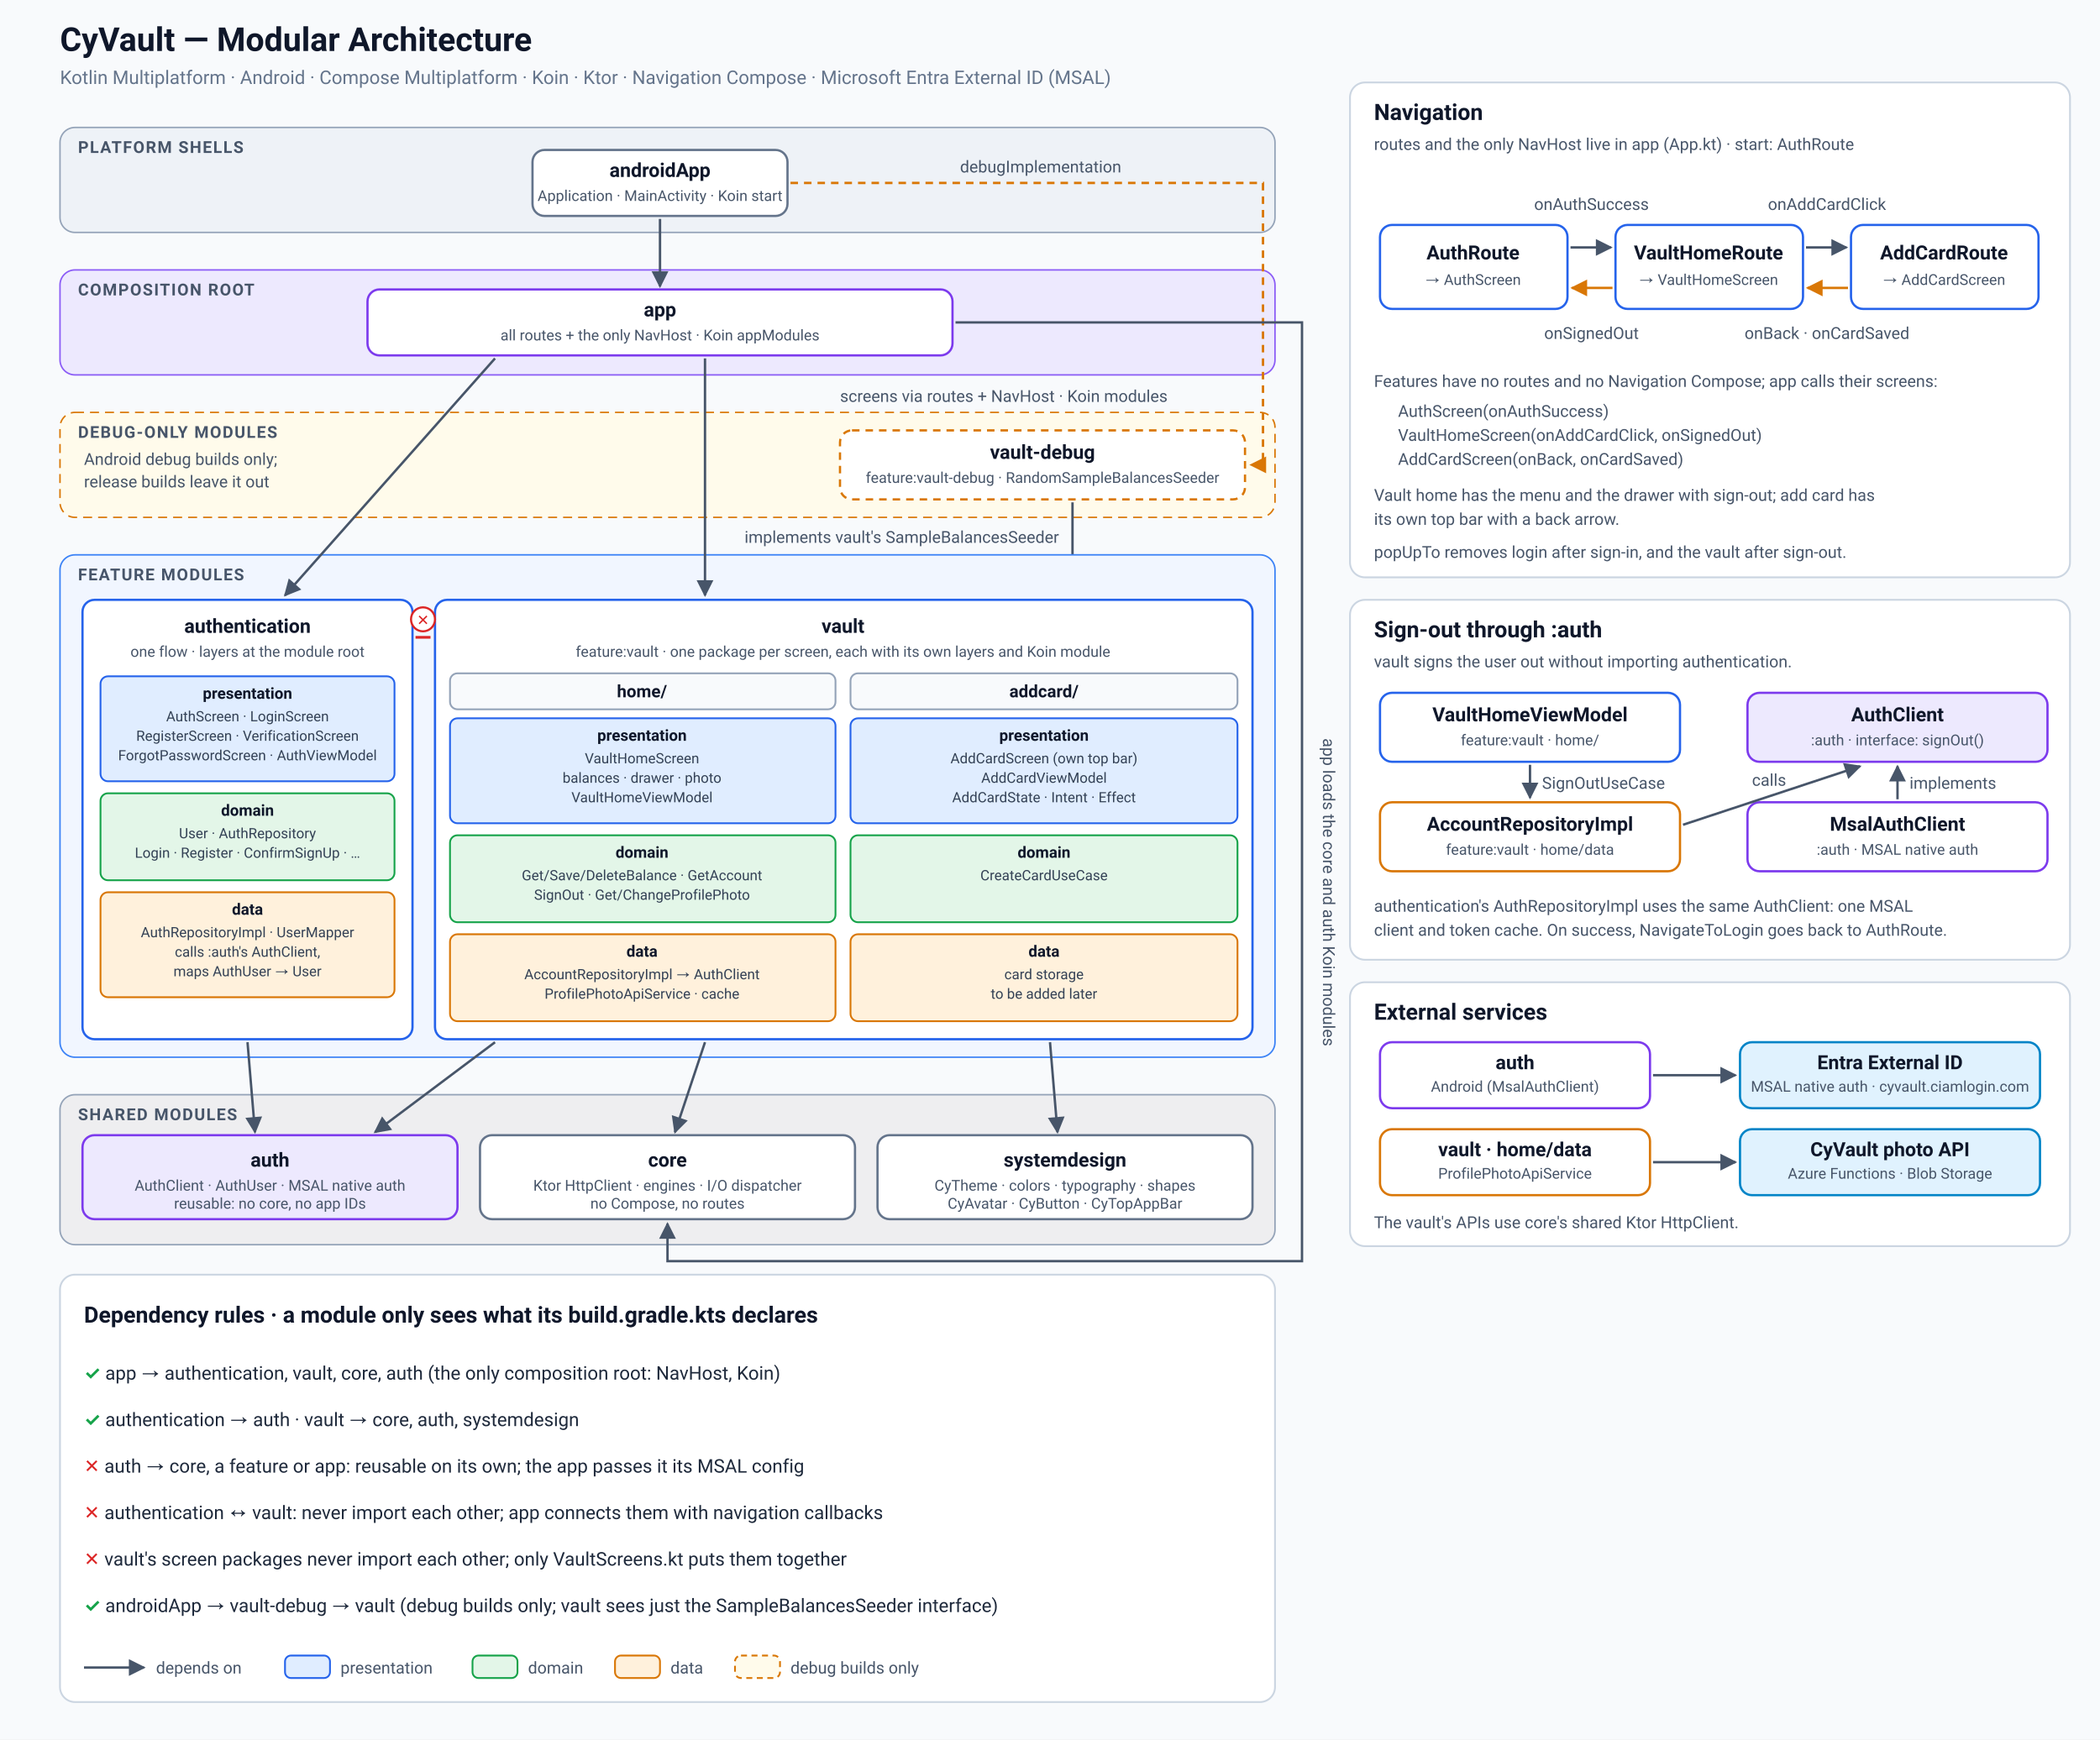
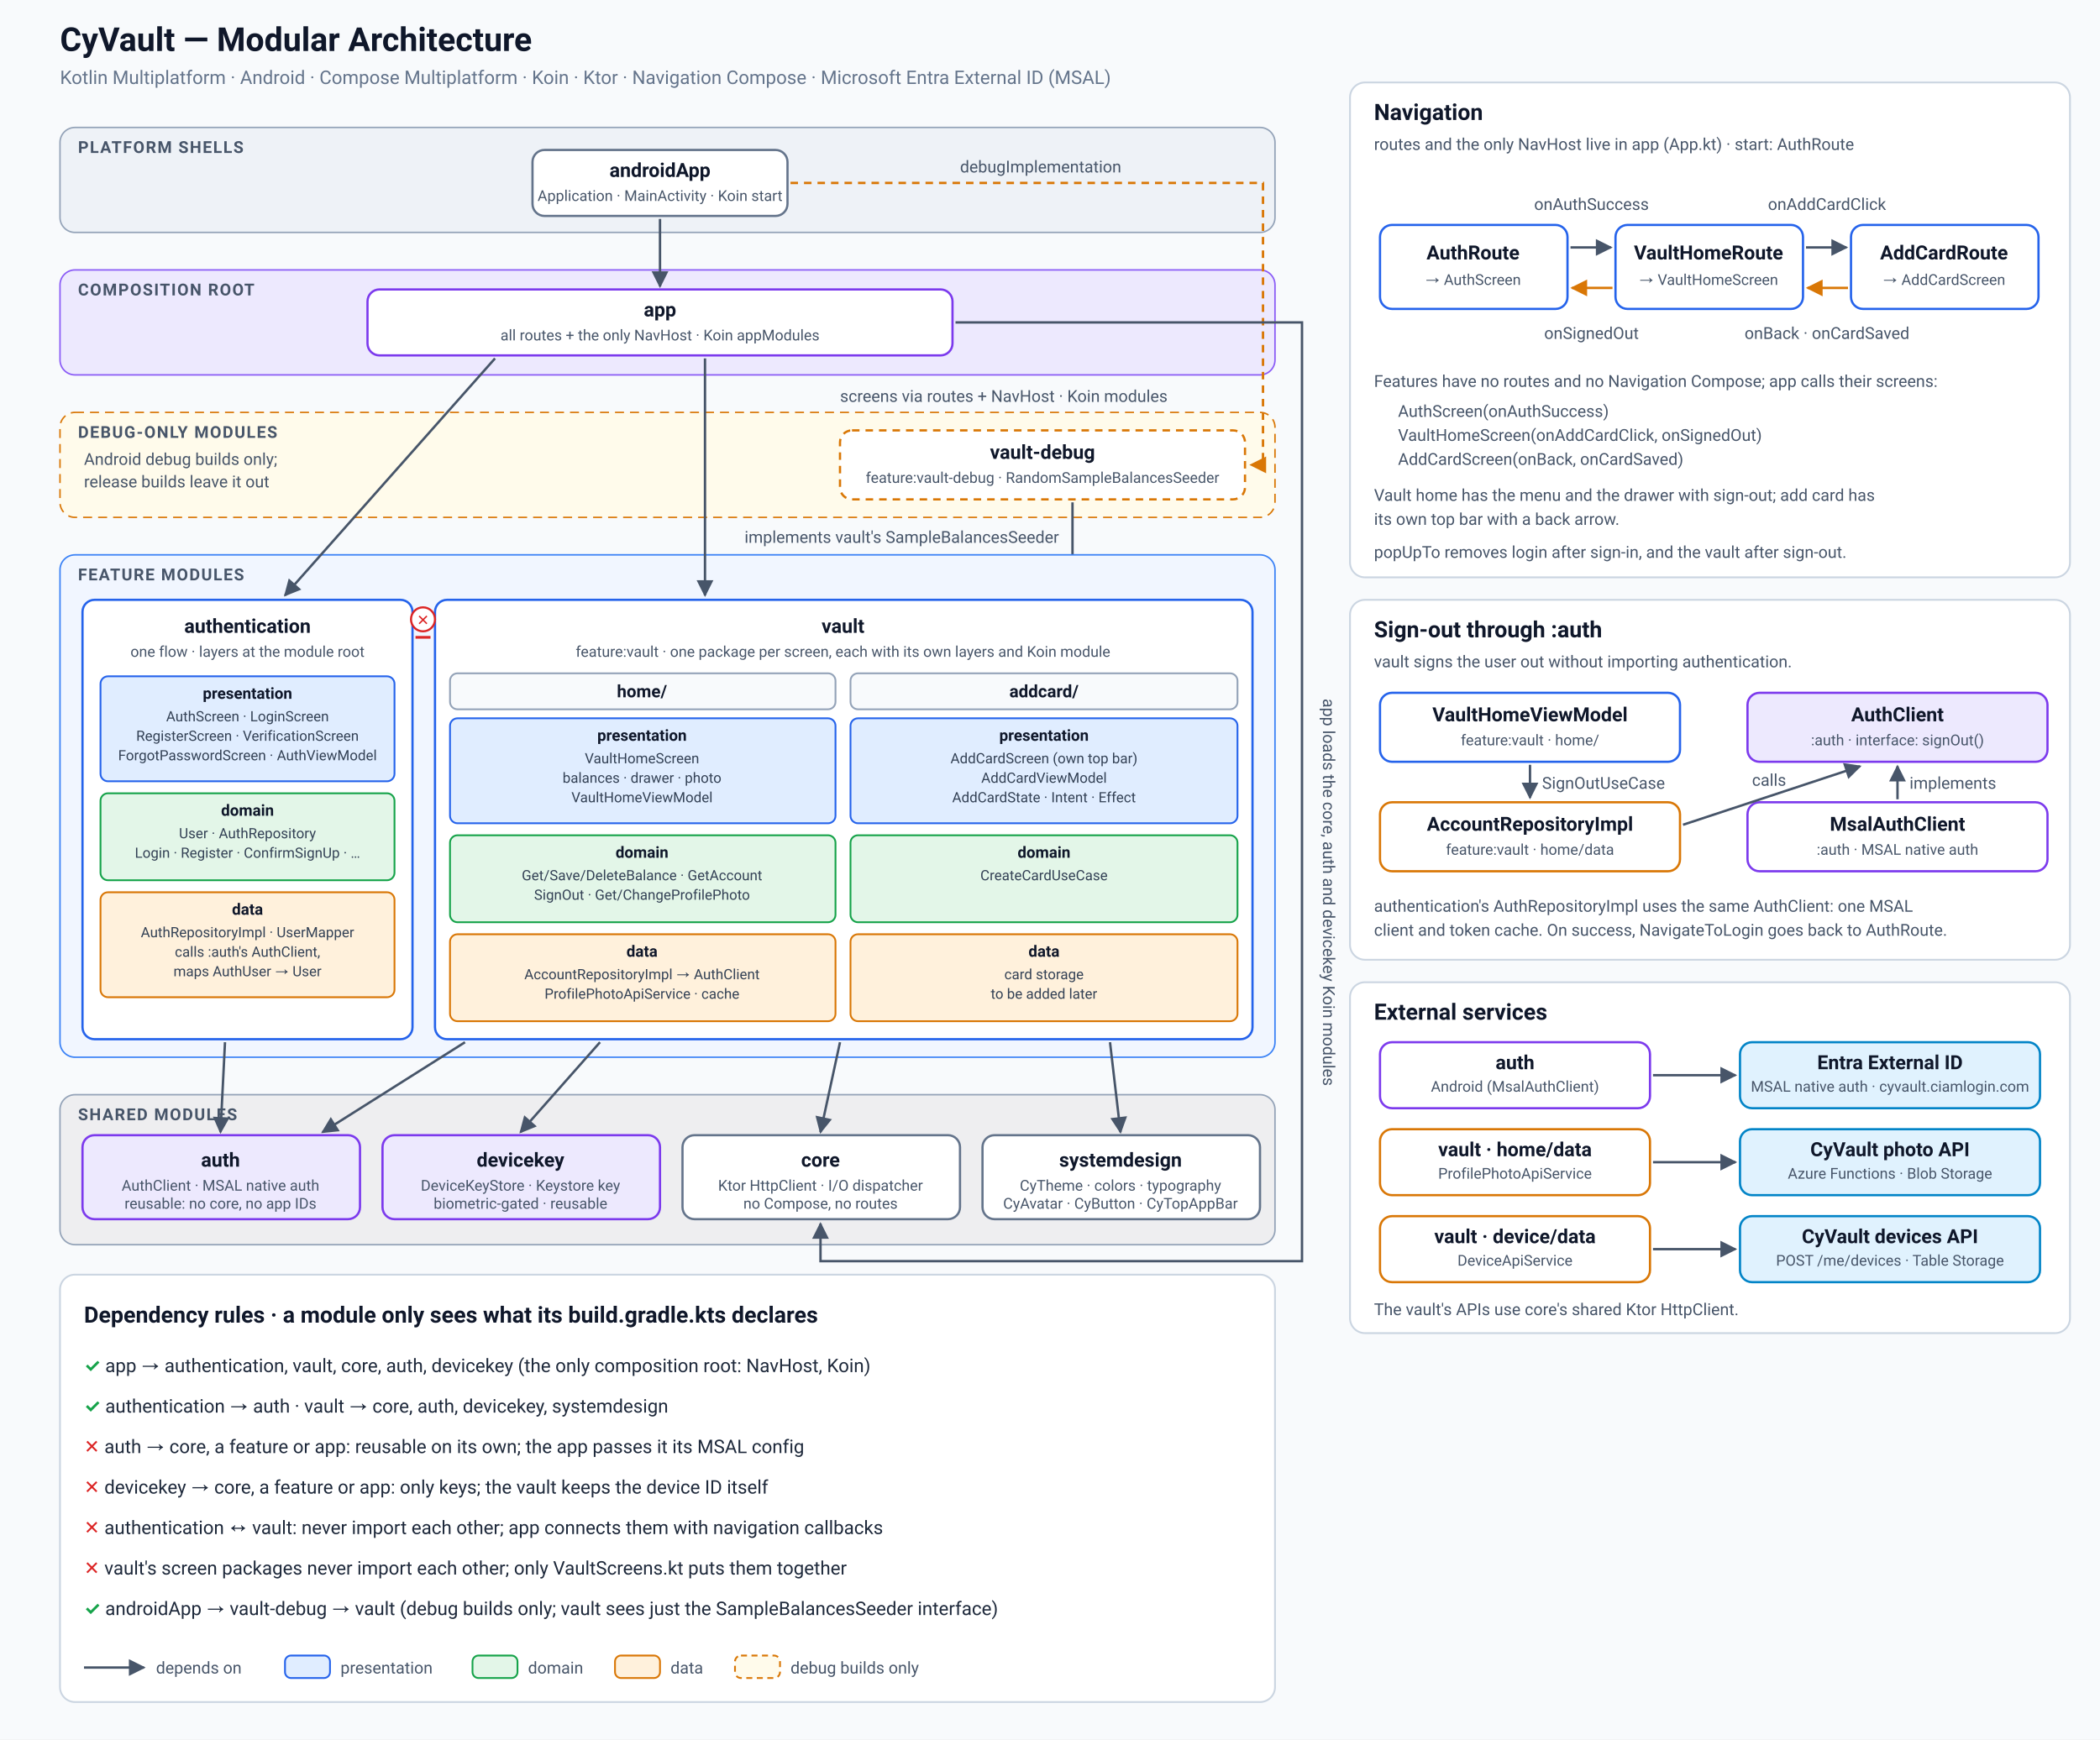
<svg xmlns="http://www.w3.org/2000/svg" viewBox="0 0 1400 1160" width="1400" height="1160" font-family="-apple-system, 'Segoe UI', Roboto, Helvetica, Arial, sans-serif">
  <defs>
    <marker id="arrow" viewBox="0 0 10 10" refX="9" refY="5" markerWidth="7" markerHeight="7" orient="auto-start-reverse">
      <path d="M0,0 L10,5 L0,10 z" fill="#475569" />
    </marker>
    <marker id="arrowOrange" viewBox="0 0 10 10" refX="9" refY="5" markerWidth="7" markerHeight="7" orient="auto-start-reverse">
      <path d="M0,0 L10,5 L0,10 z" fill="#D97706" />
    </marker>
    <marker id="arrowRed" viewBox="0 0 10 10" refX="9" refY="5" markerWidth="7" markerHeight="7" orient="auto-start-reverse">
      <path d="M0,0 L10,5 L0,10 z" fill="#DC2626" />
    </marker>
    <style>
      .t-title { font-size: 22px; font-weight: 700; fill: #0F172A; }
      .t-sub { font-size: 12.5px; fill: #64748B; }
      .t-panel { font-size: 15px; font-weight: 700; fill: #0F172A; }
      .t-band { font-size: 11px; font-weight: 700; letter-spacing: 0.8px; fill: #475569; }
      .t-box { font-size: 13px; font-weight: 700; fill: #0F172A; text-anchor: middle; }
      .t-boxsub { font-size: 10px; fill: #475569; text-anchor: middle; }
      .t-pkg { font-size: 11.5px; font-weight: 700; fill: #0F172A; text-anchor: middle; }
      .t-chip { font-size: 10.5px; font-weight: 700; fill: #0F172A; text-anchor: middle; }
      .t-chipsub { font-size: 9.5px; fill: #334155; text-anchor: middle; }
      .t-empty { font-size: 9.5px; font-style: italic; fill: #94A3B8; text-anchor: middle; }
      .t-small { font-size: 11px; fill: #475569; }
      .t-rule { font-size: 12.5px; fill: #1E293B; }
      .box { fill: #FFFFFF; stroke-width: 1.5; }
      .ui { fill: #E0EDFF; stroke: #2563EB; stroke-width: 1.2; }
      .dom { fill: #E3F6E8; stroke: #16A34A; stroke-width: 1.2; }
      .dat { fill: #FFF1DC; stroke: #D97706; stroke-width: 1.2; }
      .wire { fill: #F1F5F9; stroke: #64748B; stroke-width: 1.2; }
      .pkg { fill: #F8FAFC; stroke: #94A3B8; stroke-width: 1.2; }
      .dep { stroke: #475569; stroke-width: 1.6; fill: none; marker-end: url(#arrow); }
      .back { stroke: #D97706; stroke-width: 1.6; fill: none; marker-end: url(#arrowOrange); }
      .panel { fill: #FFFFFF; stroke: #CBD5E1; stroke-width: 1.2; }
    </style>
  </defs>
  <rect width="1400" height="1160" fill="#F8FAFC" />
  <text x="40" y="34" class="t-title">CyVault — Modular Architecture</text>
  <text x="40" y="56" class="t-sub">Kotlin Multiplatform · Android · Compose Multiplatform · Koin · Ktor · Navigation Compose · Microsoft Entra External ID (MSAL)</text>
  <rect x="40" y="85" width="810" height="70" rx="10" fill="#EEF2F7" stroke="#94A3B8" />
  <text x="52" y="102" class="t-band">PLATFORM SHELLS</text>
  <rect x="355" y="100" width="170" height="44" rx="8" class="box" stroke="#64748B" />
  <text x="440" y="118" class="t-box">androidApp</text>
  <text x="440" y="134" class="t-boxsub">Application · MainActivity · Koin start</text>
  <rect x="40" y="180" width="810" height="70" rx="10" fill="#EDE9FE" stroke="#8B5CF6" />
  <text x="52" y="197" class="t-band">COMPOSITION ROOT</text>
  <rect x="245" y="193" width="390" height="44" rx="8" class="box" stroke="#7C3AED" />
  <text x="440" y="211" class="t-box">app</text>
  <text x="440" y="227" class="t-boxsub">all routes + the only NavHost · Koin appModules</text>
  <path d="M440 146 L440 191" class="dep" />
  <rect x="40" y="275" width="810" height="70" rx="10" fill="#FFFBEB" stroke="#D97706" stroke-dasharray="6 4" />
  <text x="52" y="292" class="t-band">DEBUG-ONLY MODULES</text>
  <text x="56" y="310" class="t-small">Android debug builds only;</text>
  <text x="56" y="325" class="t-small">release builds leave it out</text>
  <rect x="560" y="287" width="270" height="46" rx="8" class="box" stroke="#D97706" stroke-dasharray="5 4" />
  <text x="695" y="306" class="t-box">vault-debug</text>
  <text x="695" y="322" class="t-boxsub">feature:vault-debug · RandomSampleBalancesSeeder</text>
  <path d="M527 122 H842 V310 H834" stroke="#D97706" stroke-width="1.6" stroke-dasharray="5 4" fill="none" marker-end="url(#arrowOrange)" />
  <text x="640" y="115" class="t-small" fill="#B45309">debugImplementation</text>
  <path d="M715 335 L715 397" class="dep" />
  <text x="706" y="362" class="t-small" text-anchor="end">implements vault's SampleBalancesSeeder</text>
  <rect x="40" y="370" width="810" height="335" rx="10" fill="#F1F6FF" stroke="#3B82F6" />
  <text x="52" y="387" class="t-band">FEATURE MODULES</text>
  <rect x="55" y="400" width="220" height="293" rx="8" class="box" stroke="#2563EB" />
  <text x="165" y="422" class="t-box">authentication</text>
  <text x="165" y="438" class="t-boxsub">one flow · layers at the module root</text>
  <rect x="67" y="451" width="196" height="70" rx="5" class="ui" />
  <text x="165" y="466" class="t-chip">presentation</text>
  <text x="165" y="481" class="t-chipsub">AuthScreen · LoginScreen</text>
  <text x="165" y="494" class="t-chipsub">RegisterScreen · VerificationScreen</text>
  <text x="165" y="507" class="t-chipsub">ForgotPasswordScreen · AuthViewModel</text>
  <rect x="67" y="529" width="196" height="58" rx="5" class="dom" />
  <text x="165" y="544" class="t-chip">domain</text>
  <text x="165" y="559" class="t-chipsub">User · AuthRepository</text>
  <text x="165" y="572" class="t-chipsub">Login · Register · ConfirmSignUp · …</text>
  <rect x="67" y="595" width="196" height="70" rx="5" class="dat" />
  <text x="165" y="610" class="t-chip">data</text>
  <text x="165" y="625" class="t-chipsub">AuthRepositoryImpl · UserMapper</text>
  <text x="165" y="638" class="t-chipsub">calls :auth's AuthClient,</text>
  <text x="165" y="651" class="t-chipsub">maps AuthUser → User</text>
  <rect x="290" y="400" width="545" height="293" rx="8" class="box" stroke="#2563EB" />
  <text x="562" y="422" class="t-box">vault</text>
  <text x="562" y="438" class="t-boxsub">feature:vault · one package per screen, each with its own layers and Koin module</text>
  <rect x="300" y="449" width="257" height="24" rx="5" class="pkg" />
  <text x="428" y="465" class="t-pkg">home/</text>
  <rect x="567" y="449" width="258" height="24" rx="5" class="pkg" />
  <text x="696" y="465" class="t-pkg">addcard/</text>
  <rect x="300" y="479" width="257" height="70" rx="5" class="ui" />
  <text x="428" y="494" class="t-chip">presentation</text>
  <text x="428" y="509" class="t-chipsub">VaultHomeScreen</text>
  <text x="428" y="522" class="t-chipsub">balances · drawer · photo</text>
  <text x="428" y="535" class="t-chipsub">VaultHomeViewModel</text>
  <rect x="300" y="557" width="257" height="58" rx="5" class="dom" />
  <text x="428" y="572" class="t-chip">domain</text>
  <text x="428" y="587" class="t-chipsub">Get/Save/DeleteBalance · GetAccount</text>
  <text x="428" y="600" class="t-chipsub">SignOut · Get/ChangeProfilePhoto</text>
  <rect x="300" y="623" width="257" height="58" rx="5" class="dat" />
  <text x="428" y="638" class="t-chip">data</text>
  <text x="428" y="653" class="t-chipsub">AccountRepositoryImpl → AuthClient</text>
  <text x="428" y="666" class="t-chipsub">ProfilePhotoApiService · cache</text>
  <rect x="567" y="479" width="258" height="70" rx="5" class="ui" />
  <text x="696" y="494" class="t-chip">presentation</text>
  <text x="696" y="509" class="t-chipsub">AddCardScreen (own top bar)</text>
  <text x="696" y="522" class="t-chipsub">AddCardViewModel</text>
  <text x="696" y="535" class="t-chipsub">AddCardState · Intent · Effect</text>
  <rect x="567" y="557" width="258" height="58" rx="5" class="dom" />
  <text x="696" y="572" class="t-chip">domain</text>
  <text x="696" y="587" class="t-chipsub">CreateCardUseCase</text>
  <rect x="567" y="623" width="258" height="58" rx="5" class="dat" />
  <text x="696" y="638" class="t-chip">data</text>
  <text x="696" y="653" class="t-chipsub">card storage</text>
  <text x="696" y="666" class="t-chipsub">to be added later</text>
  <path d="M330 239 L190 397" class="dep" />
  <path d="M470 239 L470 397" class="dep" />
  <text x="560" y="268" class="t-small">screens via routes + NavHost · Koin modules</text>
  <path d="M277 425 L287 425" stroke="#DC2626" stroke-width="1.8" fill="none" />
  <circle cx="282" cy="413" r="8" fill="#FFFFFF" stroke="#DC2626" stroke-width="1.4" />
  <text x="282" y="417" font-size="10" font-weight="700" fill="#DC2626" text-anchor="middle">✕</text>
  <rect x="40" y="730" width="810" height="100" rx="10" fill="#EEEEF0" stroke="#94A3B8" />
  <text x="52" y="747" class="t-band">SHARED MODULES</text>
-   <rect x="55" y="757" width="250" height="56" rx="8" fill="#EDE9FE" stroke="#7C3AED" stroke-width="1.5" />
-   <text x="180" y="778" class="t-box">auth</text>
-   <text x="180" y="794" class="t-boxsub">AuthClient · AuthUser · MSAL native auth</text>
-   <text x="180" y="806" class="t-boxsub">reusable: no core, no app IDs</text>
-   <rect x="320" y="757" width="250" height="56" rx="8" class="box" stroke="#64748B" />
-   <text x="445" y="778" class="t-box">core</text>
-   <text x="445" y="794" class="t-boxsub">Ktor HttpClient · engines · I/O dispatcher</text>
-   <text x="445" y="806" class="t-boxsub">no Compose, no routes</text>
-   <rect x="585" y="757" width="250" height="56" rx="8" class="box" stroke="#64748B" />
-   <text x="710" y="778" class="t-box">systemdesign</text>
-   <text x="710" y="794" class="t-boxsub">CyTheme · colors · typography · shapes</text>
-   <text x="710" y="806" class="t-boxsub">CyAvatar · CyButton · CyTopAppBar</text>
-   <path d="M165 695 L170 755" class="dep" />
-   <path d="M330 695 L250 755" class="dep" />
-   <path d="M470 695 L450 755" class="dep" />
-   <path d="M700 695 L705 755" class="dep" />
-   <path d="M637 215 H868 V841 H445 V816" class="dep" />
-   <text x="882" y="595" class="t-small" transform="rotate(90 882 595)" text-anchor="middle">app loads the core and auth Koin modules</text>
+   <rect x="55" y="757" width="185" height="56" rx="8" fill="#EDE9FE" stroke="#7C3AED" stroke-width="1.5" />
+   <text x="147" y="778" class="t-box">auth</text>
+   <text x="147" y="794" class="t-boxsub">AuthClient · MSAL native auth</text>
+   <text x="147" y="806" class="t-boxsub">reusable: no core, no app IDs</text>
+   <rect x="255" y="757" width="185" height="56" rx="8" fill="#EDE9FE" stroke="#7C3AED" stroke-width="1.5" />
+   <text x="347" y="778" class="t-box">devicekey</text>
+   <text x="347" y="794" class="t-boxsub">DeviceKeyStore · Keystore key</text>
+   <text x="347" y="806" class="t-boxsub">biometric-gated · reusable</text>
+   <rect x="455" y="757" width="185" height="56" rx="8" class="box" stroke="#64748B" />
+   <text x="547" y="778" class="t-box">core</text>
+   <text x="547" y="794" class="t-boxsub">Ktor HttpClient · I/O dispatcher</text>
+   <text x="547" y="806" class="t-boxsub">no Compose, no routes</text>
+   <rect x="655" y="757" width="185" height="56" rx="8" class="box" stroke="#64748B" />
+   <text x="747" y="778" class="t-box">systemdesign</text>
+   <text x="747" y="794" class="t-boxsub">CyTheme · colors · typography</text>
+   <text x="747" y="806" class="t-boxsub">CyAvatar · CyButton · CyTopAppBar</text>
+   <path d="M150 695 L147 755" class="dep" />
+   <path d="M310 695 L215 755" class="dep" />
+   <path d="M400 695 L347 755" class="dep" />
+   <path d="M560 695 L547 755" class="dep" />
+   <path d="M740 695 L747 755" class="dep" />
+   <path d="M637 215 H868 V841 H547 V816" class="dep" />
+   <text x="882" y="595" class="t-small" transform="rotate(90 882 595)" text-anchor="middle">app loads the core, auth and devicekey Koin modules</text>
  <rect x="40" y="850" width="810" height="285" rx="10" class="panel" />
  <text x="56" y="882" class="t-panel">Dependency rules · a module only sees what its build.gradle.kts declares</text>
-   <text x="56" y="920" class="t-rule">
-     <tspan fill="#16A34A" font-weight="700">✓</tspan>  app  →  authentication, vault, core, auth   (the only composition root: NavHost, Koin)</text>
-   <text x="56" y="951" class="t-rule">
-     <tspan fill="#16A34A" font-weight="700">✓</tspan>  authentication  →  auth     ·     vault  →  core, auth, systemdesign</text>
-   <text x="56" y="982" class="t-rule">
+   <text x="56" y="915" class="t-rule">
+     <tspan fill="#16A34A" font-weight="700">✓</tspan>  app  →  authentication, vault, core, auth, devicekey   (the only composition root: NavHost, Koin)</text>
+   <text x="56" y="942" class="t-rule">
+     <tspan fill="#16A34A" font-weight="700">✓</tspan>  authentication  →  auth     ·     vault  →  core, auth, devicekey, systemdesign</text>
+   <text x="56" y="969" class="t-rule">
    <tspan fill="#DC2626" font-weight="700">✕</tspan>  auth  →  core, a feature or app: reusable on its own; the app passes it its MSAL config</text>
-   <text x="56" y="1013" class="t-rule">
+   <text x="56" y="996" class="t-rule">
+     <tspan fill="#DC2626" font-weight="700">✕</tspan>  devicekey  →  core, a feature or app: only keys; the vault keeps the device ID itself</text>
+   <text x="56" y="1023" class="t-rule">
    <tspan fill="#DC2626" font-weight="700">✕</tspan>  authentication ↔ vault: never import each other; app connects them with navigation callbacks</text>
-   <text x="56" y="1044" class="t-rule">
+   <text x="56" y="1050" class="t-rule">
    <tspan fill="#DC2626" font-weight="700">✕</tspan>  vault's screen packages never import each other; only VaultScreens.kt puts them together</text>
-   <text x="56" y="1075" class="t-rule">
+   <text x="56" y="1077" class="t-rule">
    <tspan fill="#16A34A" font-weight="700">✓</tspan>  androidApp  →  vault-debug  →  vault   (debug builds only; vault sees just the SampleBalancesSeeder interface)</text>
  <line x1="56" y1="1112" x2="96" y2="1112" class="dep" />
  <text x="104" y="1116" class="t-small">depends on</text>
  <rect x="190" y="1104" width="30" height="15" rx="4" class="ui" />
  <text x="227" y="1116" class="t-small">presentation</text>
  <rect x="315" y="1104" width="30" height="15" rx="4" class="dom" />
  <text x="352" y="1116" class="t-small">domain</text>
  <rect x="410" y="1104" width="30" height="15" rx="4" class="dat" />
  <text x="447" y="1116" class="t-small">data</text>
  <rect x="490" y="1104" width="30" height="15" rx="4" fill="#FFFBEB" stroke="#D97706" stroke-width="1.2" stroke-dasharray="4 3" />
  <text x="527" y="1116" class="t-small">debug builds only</text>
  <rect x="900" y="55" width="480" height="330" rx="10" class="panel" />
  <text x="916" y="80" class="t-panel">Navigation</text>
  <text x="916" y="100" class="t-small">routes and the only NavHost live in app (App.kt) · start: AuthRoute</text>
  <rect x="920" y="150" width="125" height="56" rx="8" class="box" stroke="#2563EB" />
  <text x="982" y="173" class="t-box">AuthRoute</text>
  <text x="982" y="190" class="t-boxsub">→ AuthScreen</text>
  <rect x="1077" y="150" width="125" height="56" rx="8" class="box" stroke="#2563EB" />
  <text x="1139" y="173" class="t-box">VaultHomeRoute</text>
  <text x="1139" y="190" class="t-boxsub">→ VaultHomeScreen</text>
  <rect x="1234" y="150" width="125" height="56" rx="8" class="box" stroke="#2563EB" />
  <text x="1296" y="173" class="t-box">AddCardRoute</text>
  <text x="1296" y="190" class="t-boxsub">→ AddCardScreen</text>
  <path d="M1047 165 L1074 165" class="dep" />
  <text x="1061" y="140" class="t-small" text-anchor="middle">onAuthSuccess</text>
  <path d="M1204 165 L1231 165" class="dep" />
  <text x="1218" y="140" class="t-small" text-anchor="middle">onAddCardClick</text>
  <path d="M1075 192 L1048 192" class="back" />
  <text x="1061" y="226" class="t-small" text-anchor="middle">onSignedOut</text>
  <path d="M1232 192 L1205 192" class="back" />
  <text x="1218" y="226" class="t-small" text-anchor="middle">onBack · onCardSaved</text>
  <text x="916" y="258" class="t-small">Features have no routes and no Navigation Compose; app calls their screens:</text>
  <text x="932" y="278" class="t-small">AuthScreen(onAuthSuccess)</text>
  <text x="932" y="294" class="t-small">VaultHomeScreen(onAddCardClick, onSignedOut)</text>
  <text x="932" y="310" class="t-small">AddCardScreen(onBack, onCardSaved)</text>
  <text x="916" y="334" class="t-small">Vault home has the menu and the drawer with sign-out; add card has</text>
  <text x="916" y="350" class="t-small">its own top bar with a back arrow.</text>
  <text x="916" y="372" class="t-small">popUpTo removes login after sign-in, and the vault after sign-out.</text>
  <rect x="900" y="400" width="480" height="240" rx="10" class="panel" />
  <text x="916" y="425" class="t-panel">Sign-out through :auth</text>
  <text x="916" y="445" class="t-small">vault signs the user out without importing authentication.</text>
  <rect x="920" y="462" width="200" height="46" rx="8" class="box" stroke="#2563EB" />
  <text x="1020" y="481" class="t-box">VaultHomeViewModel</text>
  <text x="1020" y="497" class="t-boxsub">feature:vault · home/</text>
  <rect x="1165" y="462" width="200" height="46" rx="8" fill="#EDE9FE" stroke="#7C3AED" stroke-width="1.5" />
  <text x="1265" y="481" class="t-box">AuthClient</text>
  <text x="1265" y="497" class="t-boxsub">:auth · interface: signOut()</text>
  <rect x="1165" y="535" width="200" height="46" rx="8" class="box" stroke="#7C3AED" />
  <text x="1265" y="554" class="t-box">MsalAuthClient</text>
  <text x="1265" y="570" class="t-boxsub">:auth · MSAL native auth</text>
  <rect x="920" y="535" width="200" height="46" rx="8" class="box" stroke="#D97706" />
  <text x="1020" y="554" class="t-box">AccountRepositoryImpl</text>
  <text x="1020" y="570" class="t-boxsub">feature:vault · home/data</text>
  <path d="M1020 510 L1020 532" class="dep" />
  <text x="1028" y="526" class="t-small">SignOutUseCase</text>
  <path d="M1122 550 L1240 511" class="dep" />
  <text x="1168" y="524" class="t-small">calls</text>
  <path d="M1265 533 L1265 511" class="dep" />
  <text x="1273" y="526" class="t-small">implements</text>
  <text x="916" y="608" class="t-small">authentication's AuthRepositoryImpl uses the same AuthClient: one MSAL</text>
  <text x="916" y="624" class="t-small">client and token cache. On success, NavigateToLogin goes back to AuthRoute.</text>
-   <rect x="900" y="655" width="480" height="176" rx="10" class="panel" />
+   <rect x="900" y="655" width="480" height="234" rx="10" class="panel" />
  <text x="916" y="680" class="t-panel">External services</text>
  <rect x="920" y="695" width="180" height="44" rx="8" class="box" stroke="#7C3AED" />
  <text x="1010" y="713" class="t-box">auth</text>
  <text x="1010" y="728" class="t-boxsub">Android (MsalAuthClient)</text>
  <rect x="1160" y="695" width="200" height="44" rx="8" fill="#E0F2FE" stroke="#0284C7" stroke-width="1.5" />
  <text x="1260" y="713" class="t-box">Entra External ID</text>
  <text x="1260" y="728" class="t-boxsub">MSAL native auth · cyvault.ciamlogin.com</text>
  <path d="M1102 717 L1157 717" class="dep" />
  <rect x="920" y="753" width="180" height="44" rx="8" class="box" stroke="#D97706" />
  <text x="1010" y="771" class="t-box">vault · home/data</text>
  <text x="1010" y="786" class="t-boxsub">ProfilePhotoApiService</text>
  <rect x="1160" y="753" width="200" height="44" rx="8" fill="#E0F2FE" stroke="#0284C7" stroke-width="1.5" />
  <text x="1260" y="771" class="t-box">CyVault photo API</text>
  <text x="1260" y="786" class="t-boxsub">Azure Functions · Blob Storage</text>
  <path d="M1102 775 L1157 775" class="dep" />
-   <text x="916" y="819" class="t-small">The vault's APIs use core's shared Ktor HttpClient.</text>
+   <rect x="920" y="811" width="180" height="44" rx="8" class="box" stroke="#D97706" />
+   <text x="1010" y="829" class="t-box">vault · device/data</text>
+   <text x="1010" y="844" class="t-boxsub">DeviceApiService</text>
+   <rect x="1160" y="811" width="200" height="44" rx="8" fill="#E0F2FE" stroke="#0284C7" stroke-width="1.5" />
+   <text x="1260" y="829" class="t-box">CyVault devices API</text>
+   <text x="1260" y="844" class="t-boxsub">POST /me/devices · Table Storage</text>
+   <path d="M1102 833 L1157 833" class="dep" />
+   <text x="916" y="877" class="t-small">The vault's APIs use core's shared Ktor HttpClient.</text>
</svg>
